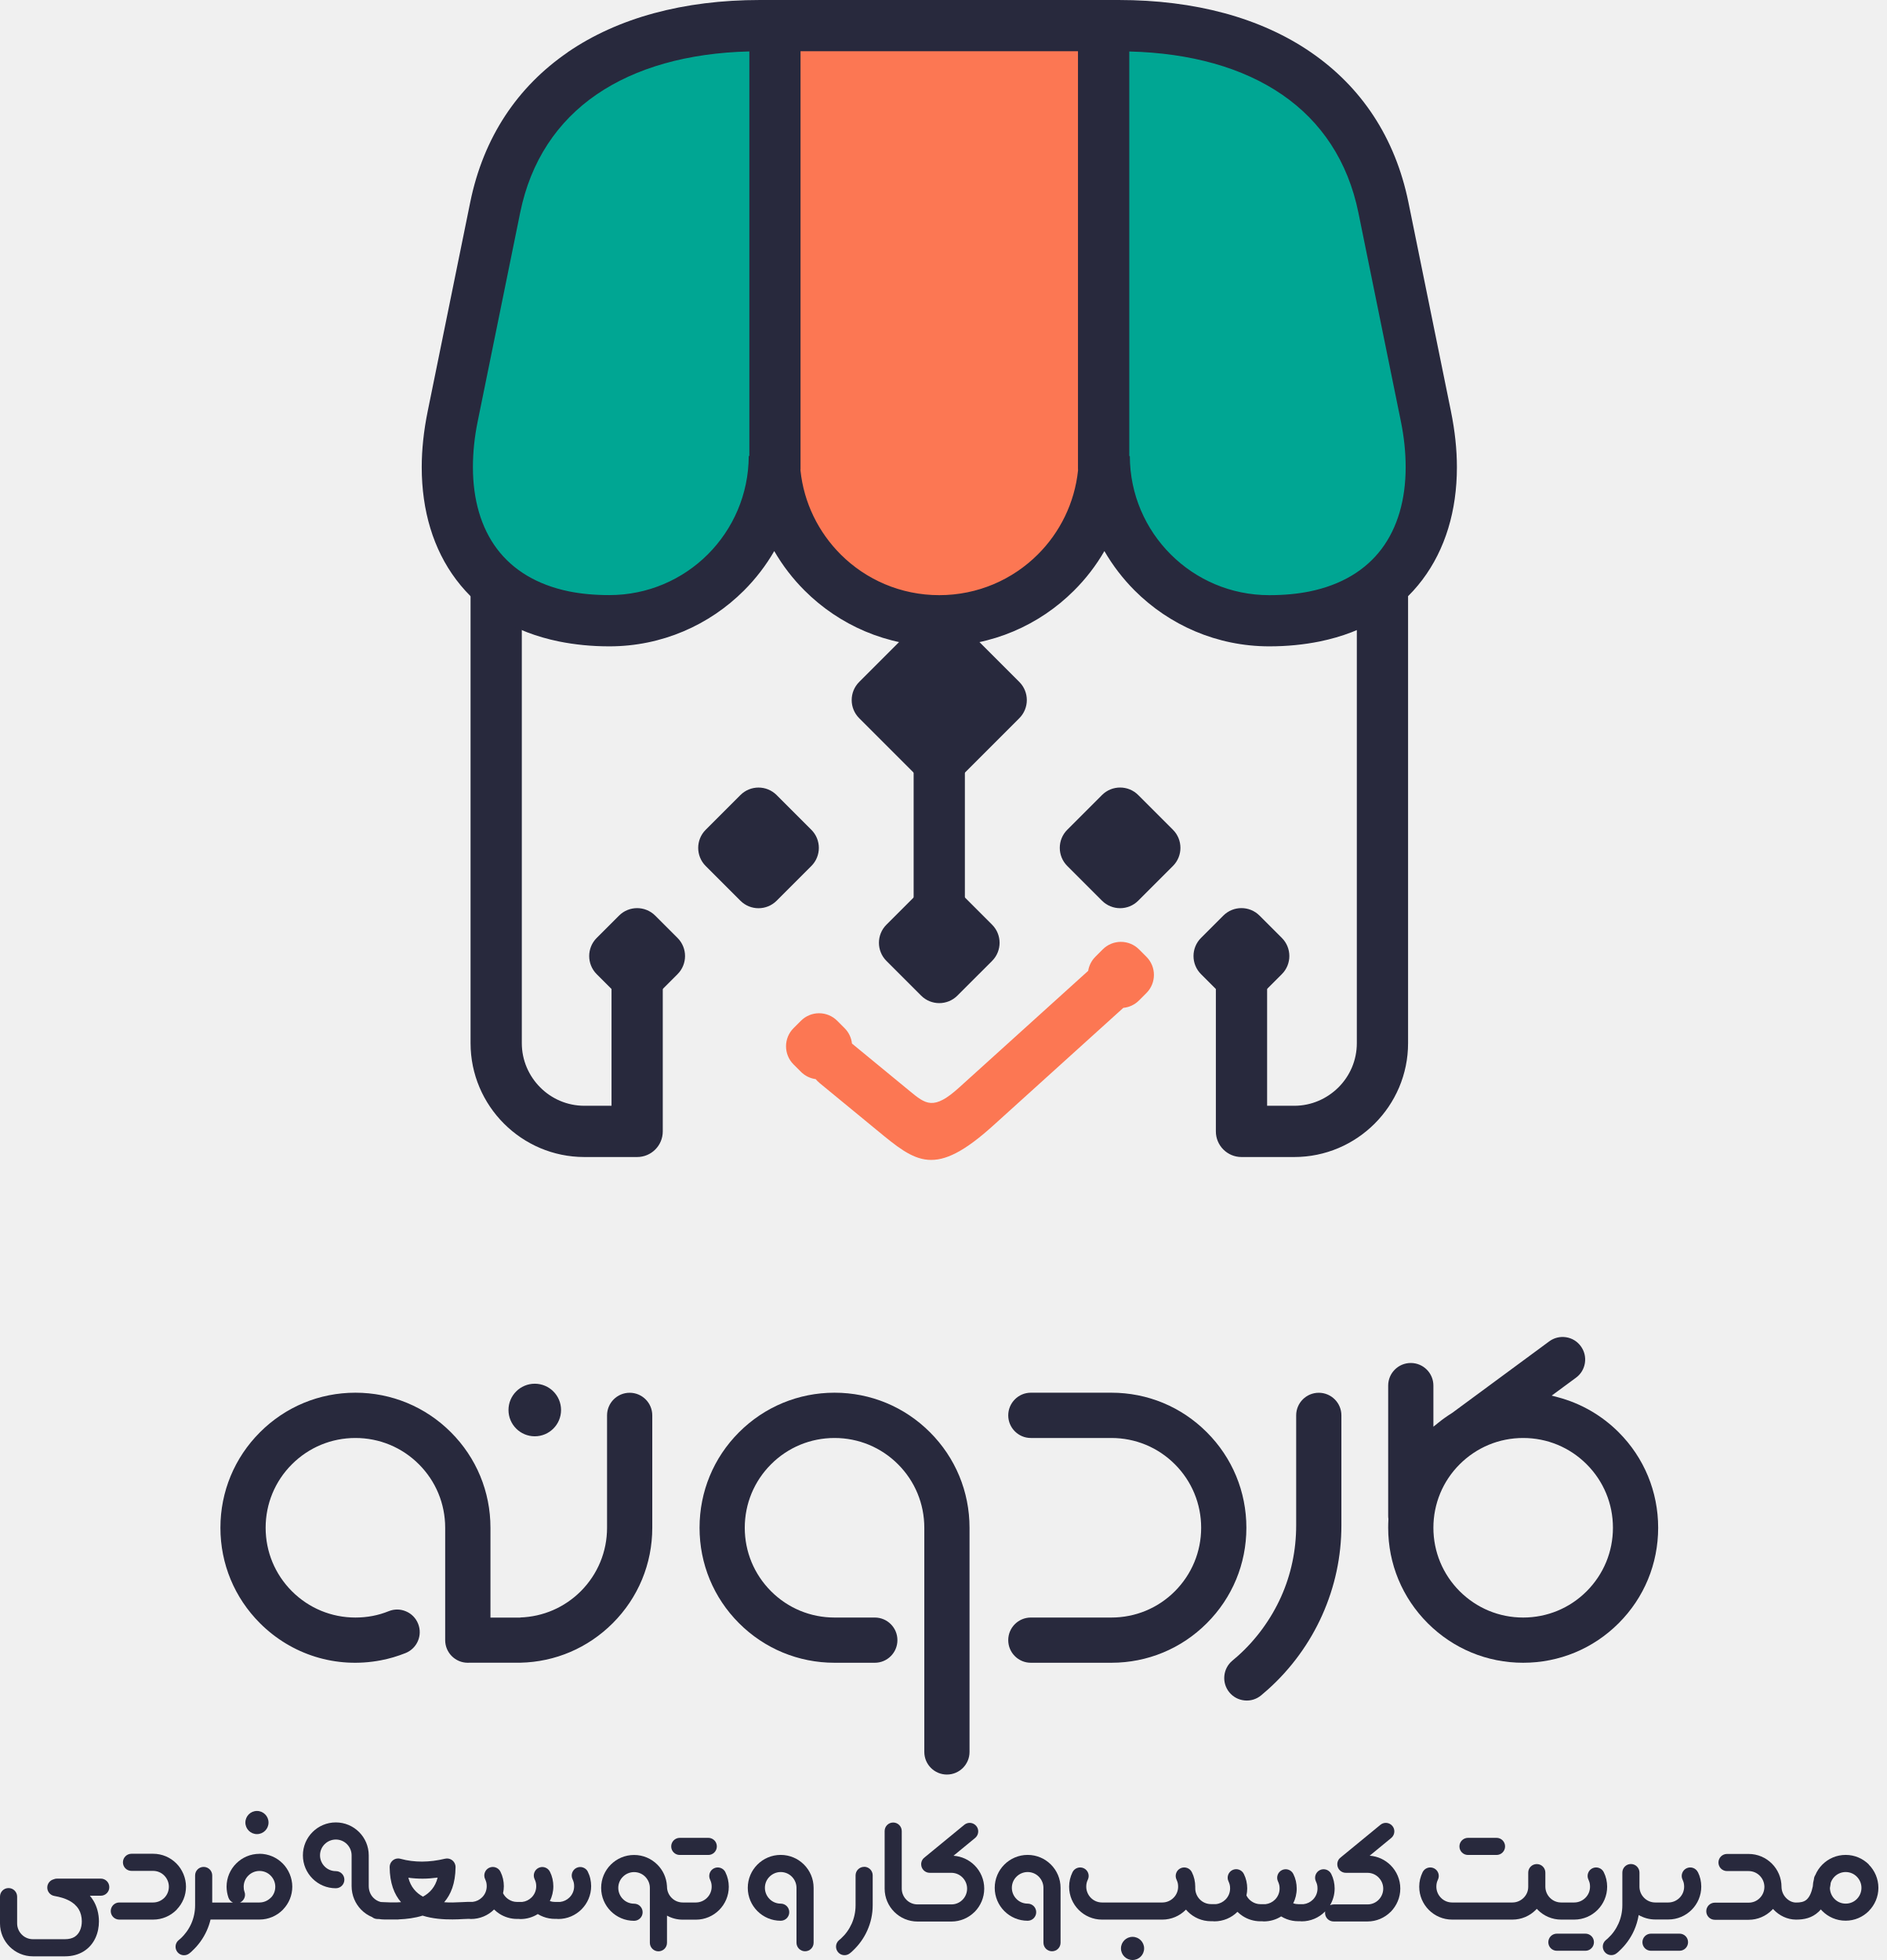
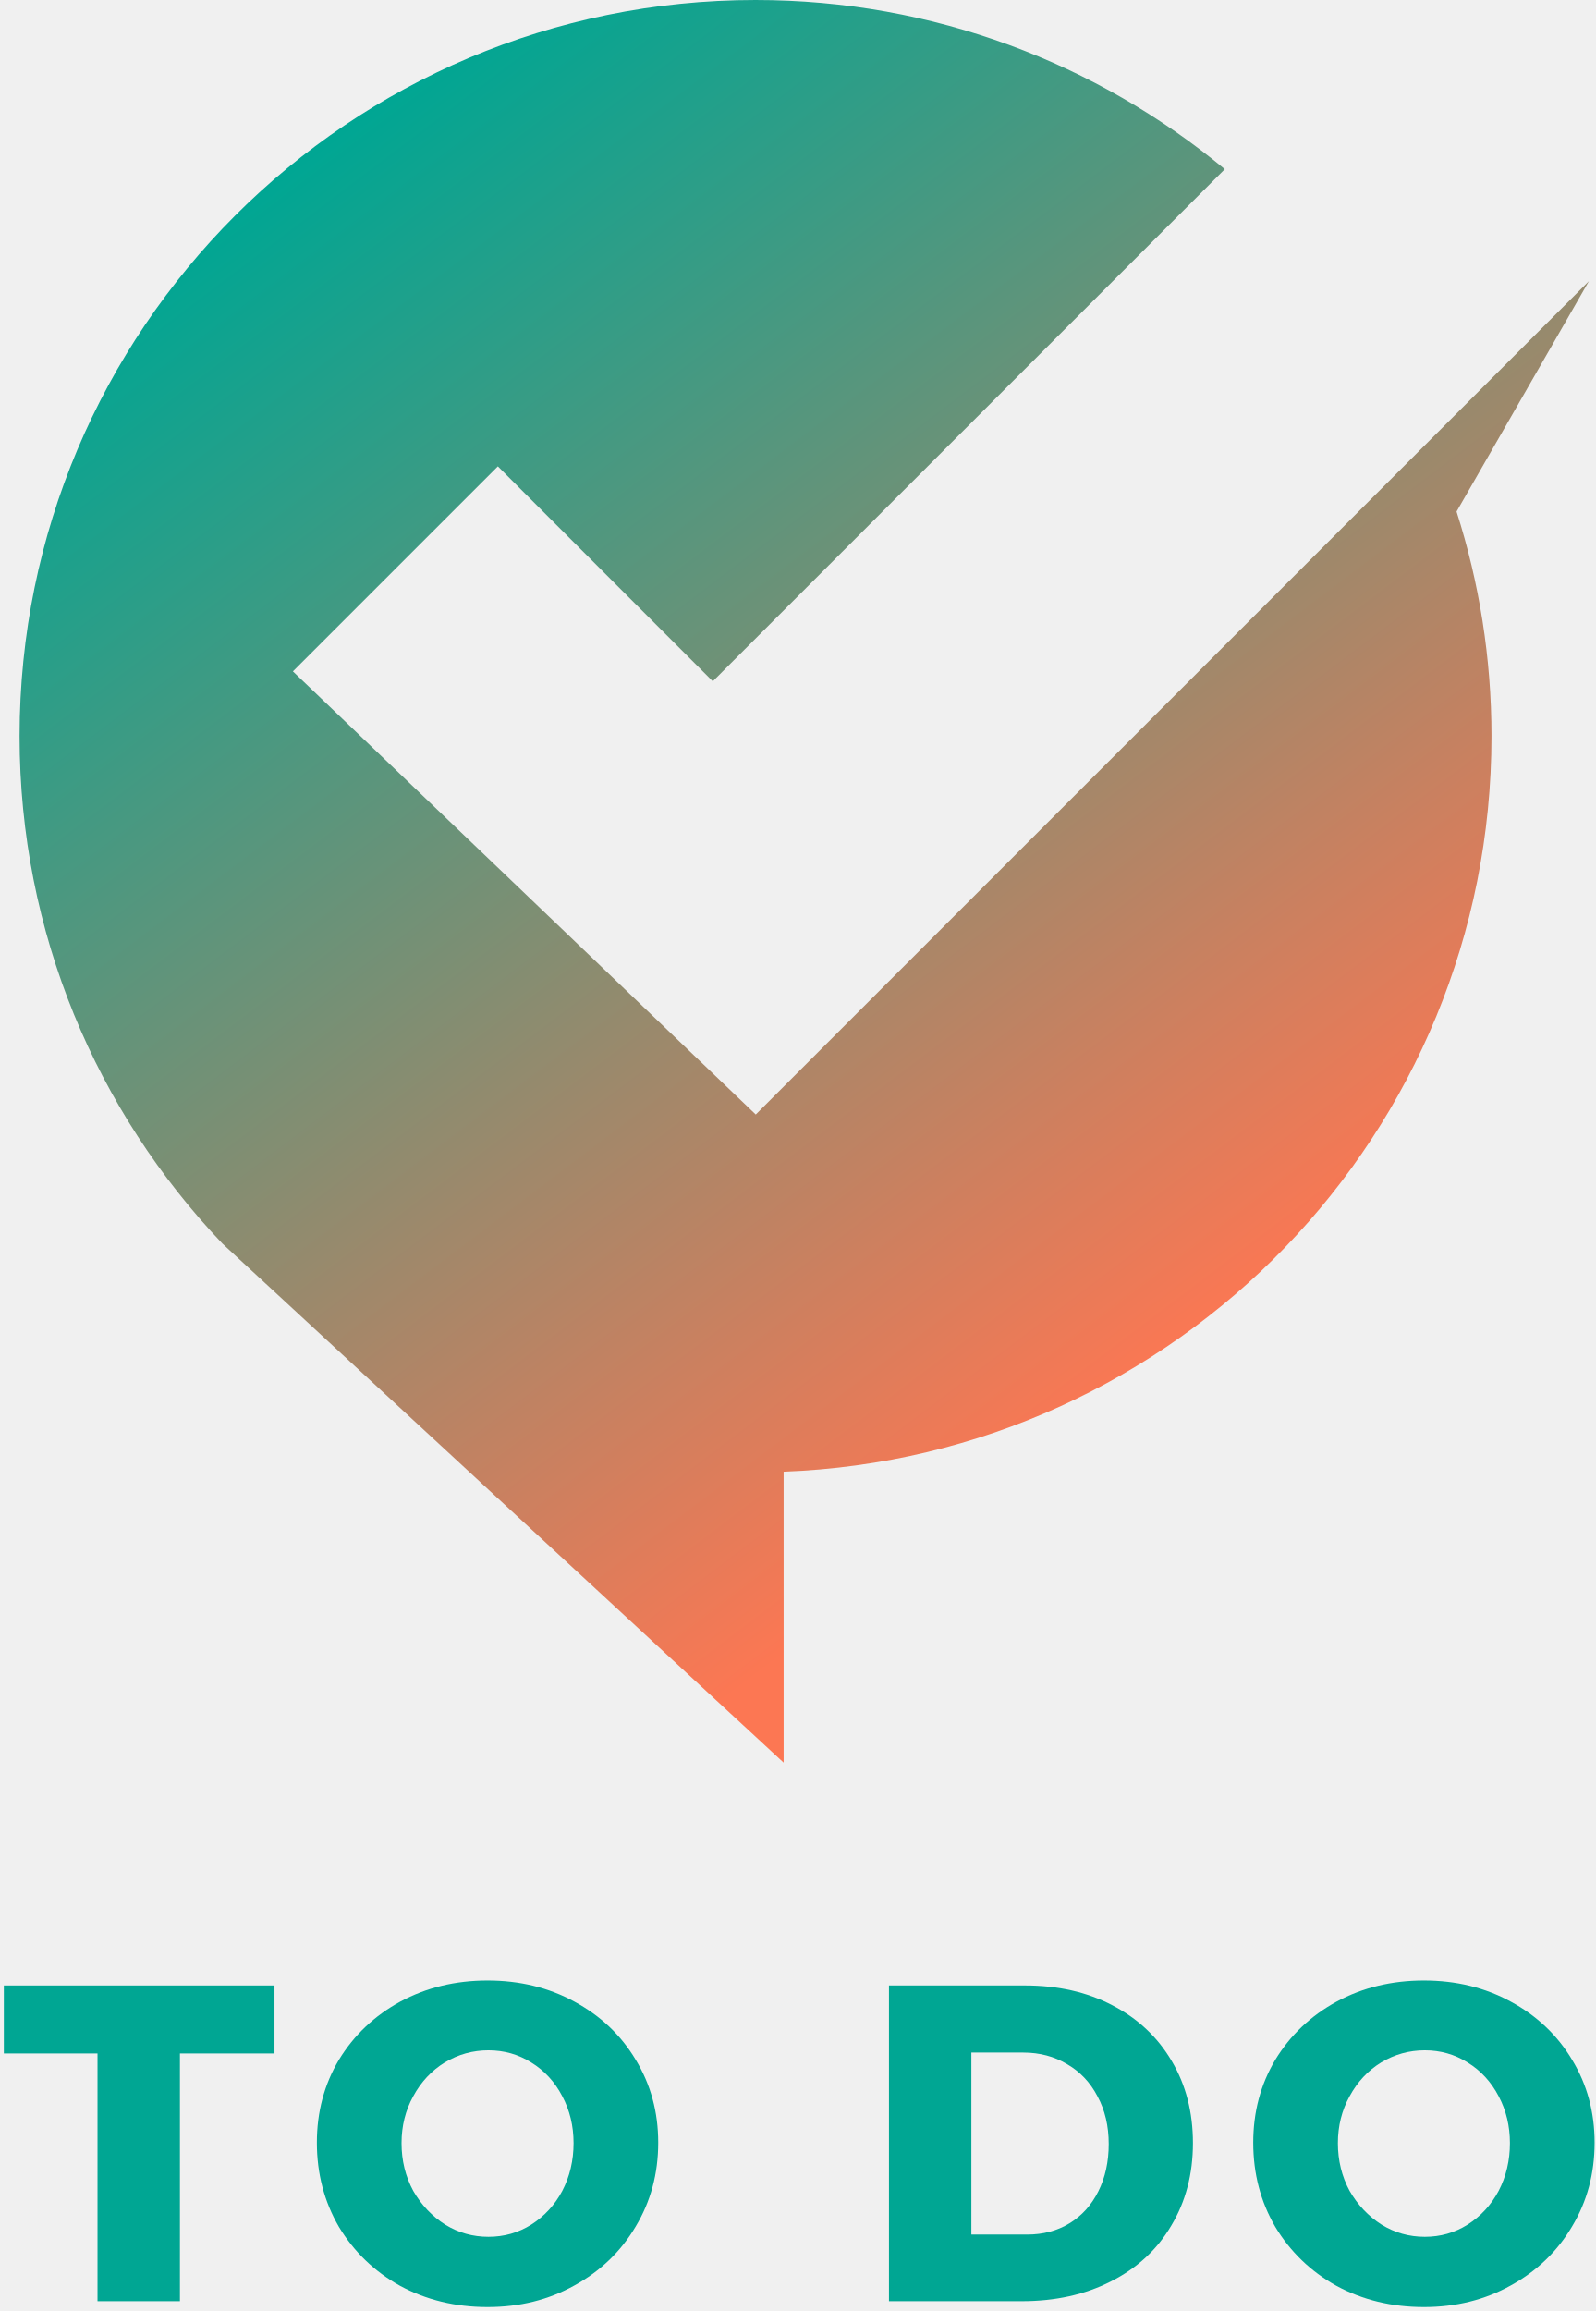
- <svg xmlns="http://www.w3.org/2000/svg" width="231" height="240" viewBox="0 0 231 240" fill="none">
-   <g clip-path="url(#clip0_502_336)">
-     <path d="M118.723 187.073V214.522C118.723 216.05 117.482 217.291 115.954 217.291C114.426 217.291 113.186 216.05 113.186 214.522V187.073C113.186 184.135 112.041 181.373 109.967 179.299C107.892 177.224 105.131 176.08 102.193 176.08C99.254 176.08 96.493 177.224 94.419 179.299C92.344 181.373 91.2 184.135 91.2 187.073C91.2 190.011 92.344 192.765 94.419 194.847C96.493 196.922 99.254 198.066 102.193 198.066H107.124C108.653 198.066 109.893 199.306 109.893 200.834C109.893 202.363 108.653 203.603 107.124 203.603H102.193C97.778 203.603 93.621 201.883 90.498 198.76C87.375 195.637 85.663 191.488 85.663 187.073C85.663 182.658 87.375 178.501 90.498 175.379C93.621 172.256 97.778 170.535 102.193 170.535C106.608 170.535 110.757 172.256 113.88 175.379C117.003 178.501 118.723 182.658 118.723 187.073Z" fill="#28293D" />
-     <path d="M79.874 173.311V187.073C79.874 191.488 78.154 195.637 75.031 198.76C71.997 201.794 67.988 203.507 63.714 203.596H57.534C57.453 203.596 57.372 203.603 57.283 203.603C55.755 203.603 54.514 202.363 54.514 200.834V187.073C54.514 184.135 53.37 181.373 51.296 179.299C49.221 177.224 46.46 176.08 43.522 176.08C40.583 176.08 37.829 177.224 35.748 179.299C33.673 181.373 32.529 184.135 32.529 187.073C32.529 190.011 33.673 192.765 35.748 194.847C37.829 196.922 40.583 198.066 43.522 198.066C44.245 198.066 44.946 197.999 45.611 197.874C46.305 197.741 46.977 197.542 47.612 197.283C48.298 197.01 49.044 197.018 49.723 197.313C50.402 197.601 50.926 198.14 51.2 198.826C51.768 200.236 51.081 201.846 49.664 202.414C48.682 202.806 47.671 203.108 46.652 203.3C41.152 204.356 35.688 202.614 31.835 198.76C28.712 195.637 26.991 191.488 26.991 187.073C26.991 182.658 28.712 178.501 31.835 175.379C34.958 172.256 39.107 170.535 43.522 170.535C47.937 170.535 52.093 172.256 55.216 175.379C58.339 178.501 60.059 182.658 60.059 187.073V198.073H63.714V198.058C66.512 197.962 69.125 196.833 71.118 194.847C73.193 192.765 74.337 190.004 74.337 187.073V173.311C74.337 171.783 75.578 170.543 77.106 170.543C78.634 170.543 79.874 171.783 79.874 173.311Z" fill="#28293D" />
-     <path d="M152.625 187.073C152.625 191.488 150.904 195.637 147.781 198.76C144.659 201.883 140.509 203.603 136.094 203.603H126.231C124.703 203.603 123.463 202.363 123.463 200.834C123.463 199.306 124.703 198.066 126.231 198.066H136.094C139.033 198.066 141.794 196.922 143.869 194.847C145.943 192.765 147.087 190.004 147.087 187.073C147.087 184.142 145.943 181.373 143.869 179.299C141.794 177.224 139.033 176.08 136.094 176.08H126.231C124.703 176.08 123.463 174.832 123.463 173.311C123.463 171.79 124.703 170.535 126.231 170.535H136.094C138.302 170.535 140.443 170.964 142.422 171.783C144.4 172.603 146.216 173.813 147.781 175.379C150.904 178.501 152.625 182.658 152.625 187.073Z" fill="#28293D" />
-     <path d="M198.213 175.378C196.146 173.311 193.57 171.827 190.757 171.089L190.011 170.89L192.979 168.704C193.577 168.269 193.968 167.626 194.079 166.896C194.19 166.165 194.013 165.434 193.577 164.843C193.141 164.245 192.499 163.854 191.768 163.743C191.037 163.632 190.306 163.81 189.716 164.245L177.837 173.001C177.224 173.385 176.656 173.784 176.131 174.212L175.526 174.699V169.664C175.526 168.136 174.286 166.896 172.757 166.896C171.229 166.896 169.989 168.136 169.989 169.664V185.618C169.989 185.744 169.996 185.877 170.018 186.002C169.996 186.401 169.989 186.733 169.989 187.073C169.989 191.488 171.709 195.637 174.832 198.76C177.955 201.883 182.104 203.603 186.519 203.603C190.934 203.603 195.09 201.883 198.213 198.76C201.336 195.637 203.049 191.488 203.049 187.073C203.049 182.658 201.336 178.501 198.213 175.378ZM194.293 194.847C192.219 196.921 189.457 198.066 186.519 198.066C183.581 198.066 180.827 196.921 178.745 194.847C176.67 192.765 175.526 190.004 175.526 187.073C175.526 184.142 176.67 181.373 178.745 179.299C180.827 177.224 183.581 176.08 186.519 176.08C189.457 176.08 192.219 177.224 194.293 179.299C196.368 181.373 197.512 184.134 197.512 187.073C197.512 190.011 196.368 192.765 194.293 194.847Z" fill="#28293D" />
-     <path d="M164.26 173.311V186.778C164.26 190.587 163.47 194.286 161.912 197.77C160.384 201.196 158.088 204.349 155.268 206.873L154.419 207.604C153.85 208.069 153.134 208.291 152.403 208.217C151.665 208.143 151.008 207.796 150.535 207.22C149.575 206.047 149.745 204.304 150.919 203.337L151.591 202.761C153.828 200.761 155.651 198.25 156.877 195.519C158.103 192.78 158.723 189.834 158.723 186.778V173.311C158.723 171.783 159.963 170.543 161.491 170.543C163.019 170.543 164.26 171.783 164.26 173.311Z" fill="#28293D" />
-     <path d="M65.485 175.873C67.263 175.873 68.704 174.432 68.704 172.654C68.704 170.876 67.263 169.435 65.485 169.435C63.708 169.435 62.267 170.876 62.267 172.654C62.267 174.432 63.708 175.873 65.485 175.873Z" fill="#28293D" />
-     <path d="M138.686 240C139.469 240 140.103 239.365 140.103 238.583C140.103 237.8 139.469 237.165 138.686 237.165C137.903 237.165 137.268 237.8 137.268 238.583C137.268 239.365 137.903 240 138.686 240Z" fill="#28293D" />
-     <path d="M71.99 229.199C71.739 228.682 71.111 228.468 70.594 228.719C70.078 228.97 69.863 229.598 70.114 230.115C70.174 230.24 70.225 230.38 70.262 230.528C70.292 230.661 70.306 230.809 70.306 230.971C70.306 231.503 70.092 231.99 69.738 232.337C69.435 232.639 69.037 232.839 68.586 232.891H67.973C67.745 232.891 67.531 232.854 67.331 232.787C67.604 232.241 67.759 231.628 67.759 230.971C67.759 230.668 67.722 230.366 67.656 230.063C67.59 229.768 67.486 229.48 67.346 229.199C67.095 228.682 66.467 228.468 65.951 228.719C65.434 228.97 65.22 229.598 65.471 230.115C65.53 230.24 65.581 230.38 65.618 230.528C65.648 230.661 65.663 230.809 65.663 230.971C65.663 231.503 65.448 231.99 65.094 232.337C64.791 232.639 64.393 232.839 63.942 232.891H63.33C62.938 232.891 62.584 232.78 62.281 232.58C61.993 232.396 61.757 232.137 61.602 231.827C61.661 231.547 61.698 231.259 61.698 230.964C61.698 230.668 61.661 230.358 61.595 230.055C61.528 229.76 61.425 229.472 61.285 229.192C61.034 228.675 60.406 228.461 59.889 228.712C59.373 228.963 59.158 229.59 59.409 230.107C59.468 230.233 59.52 230.373 59.557 230.521C59.587 230.653 59.601 230.801 59.601 230.964C59.601 231.495 59.387 231.982 59.033 232.329C58.73 232.632 58.331 232.831 57.881 232.883H57.268C57.143 232.883 56.892 232.898 56.596 232.913C56.25 232.927 55.829 232.95 55.423 232.957C55.098 232.957 54.751 232.957 54.389 232.927C55.216 231.975 55.762 230.617 55.784 228.66V228.616C55.784 228.535 55.777 228.453 55.755 228.372C55.622 227.811 55.061 227.464 54.5 227.597C53.547 227.826 52.61 227.944 51.694 227.951C50.801 227.951 49.915 227.848 49.059 227.612C48.963 227.582 48.867 227.567 48.756 227.567C48.18 227.567 47.715 228.04 47.715 228.616C47.73 230.587 48.276 231.968 49.11 232.92C48.911 232.935 48.712 232.942 48.527 232.95H47.848C47.516 232.942 47.184 232.927 46.903 232.913L46.622 232.898C46.275 232.809 45.965 232.632 45.722 232.381C45.367 232.027 45.153 231.517 45.153 230.941V227.184C45.153 226.069 44.703 225.065 43.972 224.334C43.241 223.603 42.237 223.153 41.122 223.153C40.007 223.153 39.003 223.603 38.272 224.334C37.541 225.065 37.091 226.069 37.091 227.184C37.091 228.298 37.541 229.302 38.272 230.033C39.003 230.764 40.007 231.215 41.122 231.215C41.698 231.215 42.17 230.749 42.17 230.166C42.17 229.583 41.705 229.118 41.122 229.118C40.591 229.118 40.103 228.904 39.756 228.549C39.409 228.202 39.188 227.715 39.188 227.184C39.188 226.652 39.402 226.165 39.756 225.818C40.103 225.471 40.591 225.249 41.122 225.249C41.654 225.249 42.141 225.463 42.488 225.818C42.835 226.165 43.056 226.652 43.056 227.184V230.941C43.056 232.086 43.507 233.105 44.23 233.843C44.607 234.227 45.065 234.537 45.567 234.744C45.744 234.891 45.973 234.98 46.224 234.98H46.386C46.608 235.017 46.844 235.039 47.073 235.039H48.675C48.741 235.039 48.8 235.039 48.859 235.024C49.782 234.987 50.786 234.869 51.746 234.566C52.986 234.958 54.315 235.039 55.423 235.032C55.94 235.032 56.353 235.009 56.693 234.987C56.899 234.98 57.076 234.965 57.268 234.965H57.505C57.556 234.972 57.608 234.98 57.667 234.98C58.775 234.98 59.779 234.537 60.502 233.813C60.701 234.005 60.916 234.182 61.144 234.33C61.772 234.736 62.517 234.972 63.322 234.972H63.559C63.61 234.98 63.662 234.987 63.721 234.987C64.504 234.987 65.234 234.766 65.855 234.374C66.069 234.507 66.297 234.618 66.534 234.707C66.977 234.876 67.457 234.965 67.959 234.965H68.195C68.247 234.972 68.298 234.98 68.357 234.98C69.472 234.98 70.476 234.529 71.207 233.799C71.938 233.068 72.388 232.064 72.388 230.949C72.388 230.646 72.351 230.343 72.285 230.041C72.219 229.745 72.115 229.458 71.975 229.177L71.99 229.199ZM51.79 232.241C50.964 231.79 50.292 231.067 50.004 229.923C50.58 230.004 51.155 230.041 51.746 230.041C52.359 230.041 52.972 229.989 53.592 229.908C53.304 231.067 52.625 231.79 51.798 232.241H51.79Z" fill="#28293D" />
-     <path d="M88.83 229.251C88.579 228.734 87.951 228.52 87.434 228.771C86.918 229.022 86.704 229.649 86.955 230.166C87.014 230.292 87.065 230.432 87.102 230.58C87.132 230.712 87.147 230.86 87.147 231.023C87.147 231.554 86.933 232.041 86.578 232.388C86.231 232.735 85.744 232.957 85.212 232.957H83.61C83.079 232.957 82.591 232.743 82.244 232.388C81.897 232.041 81.676 231.554 81.676 231.023C81.676 230.978 81.676 230.934 81.668 230.897C81.602 229.893 81.166 228.985 80.495 228.32C79.764 227.59 78.76 227.139 77.645 227.139C76.53 227.139 75.526 227.59 74.795 228.32C74.064 229.051 73.614 230.055 73.614 231.17C73.614 232.285 74.064 233.289 74.795 234.02C75.526 234.751 76.53 235.201 77.645 235.201C78.221 235.201 78.693 234.736 78.693 234.153C78.693 233.57 78.228 233.104 77.645 233.104C77.113 233.104 76.626 232.89 76.279 232.536C75.932 232.189 75.711 231.702 75.711 231.17C75.711 230.639 75.925 230.151 76.279 229.804C76.626 229.457 77.113 229.236 77.645 229.236C78.177 229.236 78.664 229.45 79.011 229.804C79.358 230.159 79.579 230.639 79.579 231.17V237.889C79.579 238.464 80.044 238.937 80.628 238.937C81.211 238.937 81.676 238.472 81.676 237.889V234.566C82.252 234.884 82.909 235.061 83.61 235.061H85.212C86.327 235.061 87.331 234.611 88.062 233.88C88.793 233.149 89.243 232.145 89.243 231.03C89.243 230.727 89.206 230.425 89.14 230.122C89.073 229.827 88.97 229.539 88.83 229.258V229.251Z" fill="#28293D" />
-     <path d="M83.241 227.139H86.733C87.309 227.139 87.781 226.674 87.781 226.091C87.781 225.508 87.316 225.042 86.733 225.042H83.241C82.665 225.042 82.193 225.508 82.193 226.091C82.193 226.674 82.658 227.139 83.241 227.139Z" fill="#28293D" />
-     <path d="M31.776 226.999C30.661 226.999 29.657 227.449 28.926 228.18C28.195 228.911 27.745 229.915 27.745 231.03C27.745 231.251 27.767 231.473 27.804 231.702C27.84 231.923 27.9 232.145 27.973 232.359C28.069 232.639 28.276 232.846 28.52 232.964H25.988V229.649C25.988 229.073 25.522 228.601 24.939 228.601C24.356 228.601 23.891 229.066 23.891 229.649V233.304C23.891 234.108 23.721 234.876 23.418 235.556C23.108 236.249 22.665 236.862 22.111 237.372L21.956 237.505L21.868 237.578C21.425 237.948 21.373 238.605 21.742 239.048C22.111 239.491 22.769 239.542 23.212 239.173L23.337 239.07L23.44 238.981L23.514 238.907C24.275 238.206 24.895 237.357 25.323 236.397C25.515 235.969 25.67 235.519 25.781 235.046H31.768C32.883 235.046 33.887 234.596 34.618 233.865L34.677 233.798C35.371 233.075 35.792 232.093 35.792 231.022C35.792 229.952 35.342 228.904 34.611 228.173C33.88 227.442 32.876 226.991 31.761 226.991L31.776 226.999ZM33.186 232.344L33.141 232.388C32.794 232.735 32.307 232.957 31.776 232.957H29.398C29.878 232.735 30.129 232.174 29.945 231.665C29.908 231.569 29.886 231.465 29.863 231.355C29.849 231.259 29.841 231.148 29.841 231.03C29.841 230.498 30.055 230.011 30.41 229.664C30.757 229.317 31.244 229.096 31.776 229.096C32.307 229.096 32.794 229.31 33.141 229.664C33.488 230.011 33.71 230.498 33.71 231.03C33.71 231.561 33.511 232.012 33.193 232.351L33.186 232.344Z" fill="#28293D" />
-     <path d="M12.329 230.033H6.984C6.836 230.033 6.689 230.063 6.563 230.122C6.179 230.225 5.877 230.543 5.803 230.956C5.707 231.525 6.091 232.063 6.659 232.159C7.346 232.278 7.973 232.462 8.498 232.743C8.97 233.001 9.369 233.341 9.649 233.806C9.886 234.197 10.018 234.721 10.018 235.268C10.018 235.666 9.945 236.065 9.782 236.412C9.635 236.722 9.42 236.988 9.125 237.172C8.83 237.35 8.446 237.453 7.944 237.453H4.031C3.499 237.453 3.012 237.239 2.665 236.884C2.318 236.537 2.097 236.05 2.097 235.519V232.241C2.097 231.665 1.632 231.192 1.048 231.192C0.465 231.192 0 231.657 0 232.241V235.519C0 236.633 0.45 237.637 1.181 238.368C1.912 239.099 2.916 239.55 4.031 239.55H7.944C8.852 239.55 9.605 239.328 10.218 238.959C10.897 238.546 11.377 237.962 11.687 237.298C11.982 236.663 12.115 235.962 12.115 235.275C12.115 234.36 11.871 233.444 11.436 232.728C11.303 232.514 11.163 232.315 11.008 232.13H12.337C12.912 232.13 13.385 231.665 13.385 231.082C13.385 230.498 12.92 230.033 12.337 230.033H12.329Z" fill="#28293D" />
-     <path d="M179.764 227.139H183.256C183.832 227.139 184.304 226.674 184.304 226.091C184.304 225.508 183.839 225.042 183.256 225.042H179.764C179.188 225.042 178.715 225.508 178.715 226.091C178.715 226.674 179.181 227.139 179.764 227.139Z" fill="#28293D" />
-     <path d="M21.661 233.798C22.355 233.075 22.776 232.093 22.776 231.022C22.776 229.952 22.326 228.904 21.595 228.173C20.864 227.442 19.86 226.991 18.745 226.991H16.102C15.526 226.991 15.054 227.457 15.054 228.04C15.054 228.623 15.519 229.088 16.102 229.088H18.745C19.276 229.088 19.764 229.302 20.111 229.657C20.458 230.004 20.679 230.491 20.679 231.022C20.679 231.554 20.48 232.004 20.163 232.344L20.118 232.388C19.771 232.735 19.284 232.957 18.752 232.957H14.611C14.035 232.957 13.562 233.422 13.562 234.005C13.562 234.588 14.027 235.053 14.611 235.053H18.752C19.867 235.053 20.871 234.603 21.602 233.872L21.661 233.806V233.798Z" fill="#28293D" />
-     <path d="M95.6 227.132C94.485 227.132 93.481 227.582 92.75 228.313C92.019 229.044 91.569 230.048 91.569 231.163C91.569 232.278 92.019 233.282 92.75 234.013C93.481 234.744 94.485 235.194 95.6 235.194C96.176 235.194 96.648 234.729 96.648 234.145C96.648 233.562 96.183 233.097 95.6 233.097C95.068 233.097 94.581 232.883 94.234 232.529C93.887 232.182 93.666 231.694 93.666 231.163C93.666 230.631 93.88 230.144 94.234 229.797C94.588 229.45 95.068 229.229 95.6 229.229C96.131 229.229 96.619 229.443 96.966 229.797C97.313 230.144 97.534 230.631 97.534 231.163V237.881C97.534 238.457 97.999 238.93 98.582 238.93C99.166 238.93 99.631 238.464 99.631 237.881V231.163C99.631 230.048 99.18 229.044 98.45 228.313C97.719 227.582 96.715 227.132 95.6 227.132Z" fill="#28293D" />
-     <path d="M205.663 236.774H202.171C201.595 236.774 201.122 237.239 201.122 237.822C201.122 238.405 201.587 238.87 202.171 238.87H205.663C206.238 238.87 206.711 238.405 206.711 237.822C206.711 237.239 206.246 236.774 205.663 236.774Z" fill="#28293D" />
-     <path d="M105.818 228.594C105.242 228.594 104.769 229.059 104.769 229.642V233.296C104.769 234.101 104.599 234.869 104.297 235.548C103.987 236.242 103.544 236.855 102.99 237.364L102.835 237.497L102.746 237.571C102.303 237.94 102.252 238.597 102.621 239.04C102.99 239.483 103.647 239.535 104.09 239.166L104.216 239.062L104.319 238.974L104.393 238.9C105.153 238.199 105.773 237.35 106.202 236.39C106.63 235.437 106.866 234.389 106.866 233.289V229.635C106.866 229.059 106.401 228.586 105.818 228.586V228.594Z" fill="#28293D" />
-     <path d="M196.7 230.114C196.633 229.819 196.53 229.531 196.39 229.251C196.139 228.734 195.511 228.52 194.994 228.771C194.478 229.022 194.264 229.649 194.515 230.166C194.574 230.292 194.625 230.432 194.662 230.579C194.692 230.712 194.706 230.86 194.706 231.022C194.706 231.554 194.492 232.041 194.138 232.388C193.791 232.735 193.304 232.957 192.772 232.957H191.17C190.639 232.957 190.151 232.743 189.804 232.388C189.465 232.049 189.251 231.584 189.236 231.067C189.236 230.476 189.236 229.885 189.236 229.302C189.236 228.719 188.771 228.254 188.187 228.254C187.604 228.254 187.139 228.719 187.139 229.302V231.067C187.132 231.584 186.918 232.049 186.571 232.388C186.224 232.735 185.736 232.957 185.205 232.957H177.822C177.29 232.957 176.803 232.743 176.456 232.388C176.109 232.041 175.888 231.554 175.888 231.022C175.888 230.867 175.903 230.72 175.932 230.579C175.969 230.432 176.013 230.292 176.08 230.166C176.331 229.649 176.117 229.022 175.6 228.771C175.083 228.52 174.455 228.734 174.204 229.251C174.072 229.524 173.968 229.819 173.894 230.114C173.828 230.41 173.791 230.712 173.791 231.022C173.791 232.137 174.241 233.141 174.972 233.872C175.703 234.603 176.707 235.053 177.822 235.053H185.205C186.32 235.053 187.324 234.603 188.055 233.872L188.187 233.732L188.32 233.872C189.051 234.603 190.055 235.053 191.17 235.053H192.772C193.887 235.053 194.891 234.603 195.622 233.872C196.353 233.141 196.803 232.137 196.803 231.022C196.803 230.72 196.766 230.417 196.7 230.114Z" fill="#28293D" />
-     <path d="M228.859 228.313C228.128 227.582 227.124 227.132 226.01 227.132C224.895 227.132 223.891 227.582 223.16 228.313C222.791 228.682 222.495 229.118 222.289 229.612C222.2 229.745 222.141 229.9 222.126 230.07V230.092C222.045 230.38 222.001 230.676 221.986 230.986C221.824 231.768 221.58 232.263 221.277 232.558L221.24 232.595C220.915 232.89 220.45 232.972 219.926 232.964C219.476 232.964 219.033 232.743 218.701 232.388C218.376 232.049 218.169 231.584 218.154 231.067V231.045C218.154 229.93 217.704 228.926 216.973 228.195C216.242 227.464 215.238 227.014 214.123 227.014H211.48C210.904 227.014 210.432 227.479 210.432 228.062C210.432 228.645 210.897 229.11 211.48 229.11H214.123C214.655 229.11 215.142 229.324 215.489 229.679C215.829 230.018 216.043 230.484 216.058 231V231.074C216.05 231.598 215.836 232.071 215.496 232.41C215.149 232.765 214.67 232.979 214.131 232.979H209.989C209.413 232.979 208.941 233.444 208.941 234.027C208.941 234.611 209.406 235.076 209.989 235.076H214.131C215.238 235.076 216.242 234.625 216.973 233.894L217.113 233.747L217.18 233.821C217.889 234.574 218.87 235.046 219.911 235.054C220.945 235.061 221.89 234.847 222.68 234.109L222.746 234.049C222.82 233.976 222.894 233.894 222.968 233.806C223.027 233.872 223.093 233.939 223.152 234.005C223.883 234.736 224.887 235.186 226.002 235.186C227.117 235.186 228.114 234.736 228.845 234.005V233.998C229.568 233.267 230.018 232.263 230.018 231.163C230.018 230.063 229.568 229.044 228.837 228.313H228.859ZM227.383 232.529C227.036 232.883 226.556 233.097 226.017 233.097C225.478 233.097 224.998 232.883 224.651 232.529C224.304 232.182 224.09 231.702 224.083 231.178C224.12 230.978 224.156 230.772 224.179 230.55C224.275 230.262 224.437 230.004 224.644 229.797C224.991 229.45 225.478 229.229 226.01 229.229C226.541 229.229 227.028 229.443 227.375 229.797C227.722 230.144 227.944 230.631 227.944 231.163C227.944 231.694 227.73 232.182 227.383 232.529Z" fill="#28293D" />
-     <path d="M207.914 229.251C207.663 228.734 207.036 228.52 206.519 228.771C206.002 229.022 205.788 229.649 206.039 230.166C206.098 230.292 206.15 230.432 206.187 230.58C206.216 230.712 206.231 230.86 206.231 231.023C206.231 231.554 206.017 232.041 205.663 232.388C205.316 232.735 204.828 232.957 204.297 232.957H202.695C202.163 232.957 201.676 232.743 201.329 232.388C200.989 232.049 200.775 231.591 200.76 231.074V229.295C200.76 228.719 200.288 228.247 199.712 228.247C199.136 228.247 198.664 228.712 198.664 229.295V233.289C198.664 234.094 198.494 234.862 198.191 235.541C197.881 236.235 197.438 236.848 196.884 237.357L196.729 237.49L196.641 237.564C196.198 237.933 196.146 238.59 196.515 239.033C196.884 239.476 197.542 239.527 197.984 239.158L198.11 239.055L198.213 238.966L198.287 238.893C199.048 238.191 199.668 237.342 200.096 236.39C200.362 235.792 200.554 235.157 200.664 234.492C201.262 234.839 201.956 235.039 202.695 235.039H204.297C205.412 235.039 206.416 234.588 207.147 233.858C207.877 233.127 208.328 232.123 208.328 231.008C208.328 230.705 208.291 230.402 208.224 230.1C208.158 229.804 208.055 229.516 207.914 229.236V229.251Z" fill="#28293D" />
-     <path d="M116.759 227.235L119.409 225.057C119.852 224.688 119.919 224.031 119.55 223.588C119.18 223.145 118.523 223.079 118.08 223.448L113.252 227.412C112.979 227.604 112.802 227.914 112.802 228.276C112.802 228.852 113.267 229.324 113.85 229.324H116.493C117.025 229.324 117.512 229.539 117.859 229.893C118.206 230.24 118.427 230.727 118.427 231.259C118.427 231.79 118.213 232.278 117.866 232.625C117.519 232.979 117.039 233.193 116.501 233.193H112.359C111.827 233.193 111.34 232.979 110.993 232.625C110.646 232.278 110.424 231.79 110.424 231.259V224.216C110.424 223.64 109.959 223.167 109.376 223.167C108.793 223.167 108.328 223.632 108.328 224.216V231.259C108.328 232.374 108.778 233.378 109.509 234.109C110.24 234.839 111.244 235.29 112.359 235.29H116.501C117.608 235.29 118.612 234.839 119.343 234.109H119.35C120.074 233.37 120.524 232.366 120.524 231.259C120.524 230.151 120.074 229.14 119.343 228.409C118.671 227.737 117.763 227.302 116.759 227.235Z" fill="#28293D" />
-     <path d="M125.84 227.132C124.732 227.132 123.721 227.582 122.99 228.313C122.259 229.044 121.809 230.048 121.809 231.163C121.809 232.278 122.259 233.282 122.99 234.013C123.721 234.744 124.725 235.194 125.84 235.194C126.416 235.194 126.888 234.729 126.888 234.145C126.888 233.562 126.423 233.097 125.84 233.097C125.308 233.097 124.821 232.883 124.474 232.529C124.127 232.182 123.906 231.694 123.906 231.163C123.906 230.631 124.12 230.144 124.474 229.797C124.821 229.45 125.308 229.229 125.84 229.229C126.371 229.229 126.859 229.443 127.206 229.797C127.553 230.151 127.774 230.631 127.774 231.163V237.881C127.774 238.457 128.239 238.93 128.822 238.93C129.406 238.93 129.871 238.464 129.871 237.881V231.163C129.871 230.048 129.42 229.044 128.69 228.313C127.959 227.582 126.955 227.132 125.84 227.132Z" fill="#28293D" />
-     <path d="M167.715 227.235L170.365 225.057C170.808 224.688 170.875 224.031 170.506 223.588C170.137 223.145 169.48 223.079 169.037 223.448L164.208 227.412C163.935 227.604 163.758 227.914 163.758 228.276C163.758 228.852 164.223 229.325 164.806 229.325H167.449C167.981 229.325 168.468 229.539 168.815 229.893C169.162 230.247 169.384 230.727 169.384 231.259C169.384 231.79 169.169 232.278 168.822 232.625C168.475 232.979 167.996 233.193 167.457 233.193H163.315C163.152 233.193 163.005 233.23 162.872 233.289C163.226 232.691 163.433 231.99 163.433 231.244C163.433 230.941 163.396 230.639 163.33 230.336C163.263 230.041 163.16 229.753 163.02 229.472C162.769 228.955 162.141 228.741 161.624 228.992C161.107 229.243 160.893 229.871 161.144 230.388C161.203 230.513 161.255 230.653 161.292 230.801C161.322 230.934 161.336 231.082 161.336 231.244C161.336 231.776 161.122 232.263 160.768 232.61C160.465 232.913 160.066 233.112 159.616 233.164H159.003C158.774 233.164 158.56 233.127 158.361 233.06C158.634 232.514 158.789 231.901 158.789 231.244C158.789 230.941 158.752 230.639 158.686 230.336C158.619 230.041 158.516 229.753 158.376 229.472C158.125 228.955 157.497 228.741 156.98 228.992C156.464 229.243 156.25 229.871 156.501 230.388C156.56 230.513 156.611 230.653 156.648 230.801C156.678 230.934 156.693 231.082 156.693 231.244C156.693 231.776 156.478 232.263 156.124 232.61C155.821 232.913 155.423 233.112 154.972 233.164H154.36C153.968 233.164 153.614 233.053 153.311 232.853C153.023 232.669 152.787 232.411 152.632 232.1C152.691 231.82 152.728 231.532 152.728 231.237C152.728 230.941 152.691 230.631 152.625 230.329C152.558 230.033 152.455 229.745 152.315 229.465C152.064 228.948 151.436 228.734 150.919 228.985C150.402 229.236 150.188 229.863 150.439 230.38C150.498 230.506 150.55 230.646 150.587 230.794C150.616 230.927 150.631 231.074 150.631 231.237C150.631 231.768 150.417 232.255 150.063 232.602C149.76 232.905 149.361 233.105 148.911 233.156H148.298C147.767 233.156 147.279 232.942 146.932 232.588C146.585 232.241 146.364 231.753 146.364 231.222V231.023C146.364 230.72 146.327 230.417 146.261 230.114C146.194 229.819 146.091 229.531 145.951 229.251C145.7 228.734 145.072 228.52 144.555 228.771C144.038 229.022 143.824 229.649 144.075 230.166C144.134 230.292 144.186 230.432 144.223 230.58C144.253 230.712 144.267 230.86 144.267 231.023C144.267 231.554 144.053 232.041 143.699 232.388C143.352 232.735 142.865 232.957 142.333 232.957H134.95C134.419 232.957 133.931 232.743 133.584 232.388C133.237 232.041 133.016 231.554 133.016 231.023C133.016 230.868 133.031 230.72 133.06 230.58C133.097 230.432 133.141 230.292 133.208 230.166C133.459 229.649 133.245 229.022 132.728 228.771C132.211 228.52 131.584 228.734 131.333 229.251C131.2 229.524 131.096 229.819 131.023 230.114C130.956 230.41 130.919 230.712 130.919 231.023C130.919 232.137 131.37 233.141 132.1 233.872C132.831 234.603 133.835 235.054 134.95 235.054H142.333C143.448 235.054 144.452 234.603 145.183 233.872L145.227 233.828C145.301 233.909 145.375 233.99 145.449 234.072C146.179 234.803 147.183 235.253 148.298 235.253H148.535C148.586 235.26 148.638 235.268 148.697 235.268C149.804 235.268 150.808 234.825 151.532 234.101C151.731 234.293 151.945 234.47 152.174 234.618C152.802 235.024 153.547 235.26 154.352 235.26H154.588C154.64 235.268 154.692 235.275 154.751 235.275C155.533 235.275 156.264 235.054 156.884 234.662C157.099 234.795 157.327 234.906 157.564 234.995C158.007 235.164 158.487 235.253 158.989 235.253H159.225C159.277 235.26 159.328 235.268 159.387 235.268C160.502 235.268 161.506 234.817 162.237 234.086L162.274 234.05C162.267 234.109 162.259 234.168 162.259 234.234C162.259 234.81 162.724 235.282 163.308 235.282H167.449C168.557 235.282 169.561 234.832 170.292 234.101H170.299C171.023 233.363 171.473 232.359 171.473 231.251C171.473 230.144 171.023 229.133 170.292 228.402C169.62 227.73 168.712 227.294 167.708 227.228L167.715 227.235Z" fill="#28293D" />
-     <path d="M194.138 236.774H190.646C190.07 236.774 189.598 237.239 189.598 237.822C189.598 238.405 190.063 238.87 190.646 238.87H194.138C194.714 238.87 195.186 238.405 195.186 237.822C195.186 237.239 194.721 236.774 194.138 236.774Z" fill="#28293D" />
-     <path d="M31.465 224.585C32.248 224.585 32.883 223.95 32.883 223.167C32.883 222.385 32.248 221.75 31.465 221.75C30.683 221.75 30.048 222.385 30.048 223.167C30.048 223.95 30.683 224.585 31.465 224.585Z" fill="#28293D" />
-     <path fill-rule="evenodd" clip-rule="evenodd" d="M74.884 116.117C74.884 114.382 76.287 112.979 78.022 112.979C79.756 112.979 81.159 114.382 81.159 116.117V138.538C81.159 140.273 79.756 141.676 78.022 141.676H77.977H71.561C67.722 141.676 64.238 140.111 61.713 137.586C59.188 135.061 57.623 131.576 57.623 127.737V73.156C57.623 69.317 59.188 65.832 61.713 63.308C64.238 60.783 67.722 59.218 71.561 59.218H158.487C162.326 59.218 165.81 60.783 168.335 63.308C170.86 65.832 172.425 69.317 172.425 73.156V127.737C172.425 131.576 170.86 135.061 168.335 137.586C165.81 140.111 162.326 141.676 158.487 141.676H152.108H152.027C150.292 141.676 148.889 140.273 148.889 138.538V116.117C148.889 114.382 150.292 112.979 152.027 112.979C153.762 112.979 155.164 114.382 155.164 116.117V135.401H158.487C160.591 135.401 162.503 134.537 163.898 133.149C165.294 131.761 166.15 129.841 166.15 127.737V73.156C166.15 71.052 165.286 69.14 163.898 67.745C162.51 66.349 160.591 65.493 158.487 65.493H71.561C69.457 65.493 67.545 66.357 66.15 67.745C64.755 69.133 63.898 71.052 63.898 73.156V127.737C63.898 129.841 64.762 131.754 66.15 133.149C67.538 134.544 69.457 135.401 71.561 135.401H74.884V116.117Z" fill="#28293D" />
-     <path fill-rule="evenodd" clip-rule="evenodd" d="M93.075 3.138C75.814 3.138 63.573 10.941 60.635 25.404L55.43 50.978C52.566 65.043 59.062 76.006 74.611 76.006C85.751 76.006 94.78 66.977 94.803 55.836C94.825 66.977 103.854 76.006 115.017 76.006C126.179 76.006 135.209 66.977 135.231 55.836C135.253 66.977 144.282 76.006 155.423 76.006C170.971 76.006 177.468 65.043 174.603 50.978L169.398 25.404C166.453 10.941 154.219 3.138 136.958 3.138H93.068H93.075Z" fill="#FC7753" />
-     <path fill-rule="evenodd" clip-rule="evenodd" d="M135.386 58.287C136.611 68.269 145.116 76.006 155.423 76.006C170.971 76.006 177.468 65.043 174.603 50.978L169.398 25.404C166.453 10.941 154.219 3.138 136.958 3.138H135.142L135.378 58.287H135.386Z" fill="#00A693" />
-     <path fill-rule="evenodd" clip-rule="evenodd" d="M94.647 58.287C93.422 68.269 84.917 76.006 74.611 76.006C59.062 76.006 52.566 65.043 55.43 50.978L60.635 25.404C63.581 10.941 75.814 3.138 93.075 3.138H94.891L94.655 58.287H94.647Z" fill="#00A693" />
-     <path fill-rule="evenodd" clip-rule="evenodd" d="M91.753 6.298C84.223 6.482 77.844 8.284 73.045 11.576C68.247 14.869 64.983 19.727 63.699 26.032L58.494 51.606C58.103 53.518 57.911 55.393 57.911 57.202C57.911 61.166 58.9 64.607 60.864 67.213C62.798 69.782 65.744 71.613 69.694 72.418C71.155 72.713 72.794 72.868 74.618 72.868C79.328 72.868 83.588 70.963 86.674 67.885C89.76 64.799 91.672 60.539 91.687 55.836H91.761V6.298H91.753ZM98.021 57.593C98.435 61.595 100.244 65.19 102.946 67.892C106.032 70.971 110.299 72.876 115.017 72.876C119.734 72.876 124.002 70.971 127.088 67.892C129.79 65.198 131.591 61.602 132.012 57.593C132.012 57.519 132.004 57.446 132.004 57.364V6.275H98.029V57.357C98.029 57.431 98.029 57.512 98.021 57.586V57.593ZM138.28 55.843H138.354C138.361 60.546 140.273 64.806 143.367 67.892C146.453 70.971 150.712 72.876 155.423 72.876C157.246 72.876 158.885 72.721 160.347 72.425C164.297 71.621 167.243 69.79 169.177 67.22C171.141 64.614 172.13 61.174 172.13 57.209C172.13 55.401 171.938 53.525 171.547 51.613L166.342 26.039C165.057 19.734 161.794 14.876 156.995 11.584C152.196 8.291 145.818 6.489 138.287 6.305V55.851L138.28 55.843ZM69.509 6.401C75.652 2.185 83.699 0 93.075 0H136.966C146.334 0 154.389 2.185 160.524 6.401C166.674 10.624 170.845 16.803 172.47 24.784L177.674 50.358C178.162 52.758 178.405 55.046 178.405 57.202C178.405 62.525 176.988 67.257 174.182 70.986C171.347 74.751 167.139 77.416 161.602 78.546C159.668 78.937 157.608 79.144 155.43 79.144C149.007 79.144 143.182 76.537 138.959 72.322C137.519 70.882 136.264 69.251 135.238 67.479C134.212 69.258 132.957 70.882 131.51 72.322C127.287 76.537 121.462 79.144 115.024 79.144C108.586 79.144 102.761 76.537 98.538 72.322C97.091 70.882 95.836 69.251 94.81 67.479C93.784 69.258 92.529 70.882 91.089 72.322C86.866 76.537 81.048 79.144 74.618 79.144C72.44 79.144 70.38 78.937 68.446 78.546C62.901 77.416 58.701 74.751 55.866 70.986C53.053 67.257 51.643 62.517 51.643 57.202C51.643 55.046 51.886 52.75 52.374 50.358L57.578 24.784C59.203 16.803 63.374 10.624 69.524 6.401H69.509Z" fill="#28293D" />
-     <path d="M112.798 108.977L108.549 113.226C107.324 114.451 107.324 116.438 108.549 117.664L112.798 121.913C114.024 123.138 116.01 123.138 117.236 121.913L121.485 117.664C122.71 116.438 122.71 114.451 121.485 113.226L117.236 108.977C116.01 107.751 114.024 107.751 112.798 108.977Z" fill="#28293D" />
-     <path fill-rule="evenodd" clip-rule="evenodd" d="M118.154 115.445C118.154 117.18 116.752 118.583 115.017 118.583C113.282 118.583 111.879 117.18 111.879 115.445V86.94C111.879 85.205 113.282 83.802 115.017 83.802C116.752 83.802 118.154 85.205 118.154 86.94V115.445Z" fill="#28293D" />
-     <path d="M112.797 75.919L105.212 83.504C103.987 84.73 103.987 86.716 105.212 87.942L112.797 95.527C114.023 96.752 116.01 96.752 117.235 95.527L124.82 87.942C126.045 86.716 126.045 84.73 124.82 83.504L117.235 75.919C116.01 74.694 114.023 74.694 112.797 75.919Z" fill="#28293D" />
-     <path d="M134.944 97.352L130.695 101.601C129.469 102.826 129.469 104.813 130.695 106.039L134.944 110.288C136.169 111.513 138.156 111.513 139.381 110.288L143.631 106.039C144.856 104.813 144.856 102.826 143.631 101.601L139.381 97.352C138.156 96.126 136.169 96.126 134.944 97.352Z" fill="#28293D" />
-     <path d="M90.665 97.356L86.416 101.605C85.191 102.83 85.191 104.817 86.416 106.042L90.665 110.292C91.891 111.517 93.877 111.517 95.103 110.292L99.352 106.042C100.578 104.817 100.578 102.83 99.352 101.605L95.103 97.356C93.877 96.13 91.891 96.13 90.665 97.356Z" fill="#28293D" />
-     <path d="M149.8 112.117L147.07 114.847C145.844 116.072 145.844 118.059 147.07 119.284L149.8 122.015C151.025 123.24 153.012 123.24 154.237 122.015L156.968 119.284C158.193 118.059 158.193 116.072 156.968 114.847L154.237 112.117C153.012 110.891 151.025 110.891 149.8 112.117Z" fill="#28293D" />
-     <path d="M75.8 112.119L73.069 114.849C71.844 116.075 71.844 118.061 73.069 119.287L75.8 122.017C77.025 123.242 79.012 123.242 80.237 122.017L82.967 119.287C84.193 118.061 84.193 116.075 82.967 114.849L80.237 112.119C79.012 110.894 77.025 110.894 75.8 112.119Z" fill="#28293D" />
-     <path fill-rule="evenodd" clip-rule="evenodd" d="M100.325 132.58C100.162 132.447 100.015 132.292 99.882 132.137C99.225 132.049 98.59 131.753 98.081 131.244L97.172 130.336C95.947 129.11 95.947 127.124 97.172 125.899L98.081 124.991C99.306 123.765 101.292 123.765 102.518 124.991L103.426 125.899C103.95 126.423 104.253 127.095 104.326 127.781L111.355 133.562C113.37 135.223 114.315 136.006 117.446 133.171L133.252 118.878C133.356 118.25 133.643 117.645 134.131 117.158L135.039 116.249C136.264 115.024 138.25 115.024 139.476 116.249L140.384 117.158C141.61 118.383 141.61 120.369 140.384 121.595L139.476 122.503C138.937 123.042 138.258 123.344 137.556 123.411L121.639 137.807C114.5 144.26 112.226 142.385 107.383 138.39L100.318 132.58H100.325Z" fill="#FC7753" />
+ <svg xmlns="http://www.w3.org/2000/svg" width="163" height="236" viewBox="0 0 163 236" fill="none">
+   <g clip-path="url(#clip0_562_476)">
+     <path d="M162.305 28.71L77.2 113.815L29.919 68.562L50.857 47.624L72.81 69.577L125.111 17.276C112.095 6.492 95.397 0 77.174 0C35.657 0 2 33.657 2 75.174C2 95.264 9.881 113.518 22.725 127.002L80.046 180V150.291C120.231 148.783 152.354 115.734 152.354 75.174C152.354 67.179 151.1 59.475 148.785 52.244L162.305 28.71Z" fill="url(#paint0_linear_562_476)" />
  </g>
+   <path d="M145.45 202.248C148.731 202.248 151.69 202.969 154.328 204.41C156.996 205.851 159.081 207.829 160.584 210.344C162.117 212.859 162.884 215.68 162.884 218.808C162.884 221.967 162.117 224.819 160.584 227.364C159.081 229.909 156.996 231.918 154.328 233.39C151.69 234.862 148.731 235.598 145.45 235.598C142.168 235.598 139.194 234.877 136.526 233.436C133.888 231.964 131.803 229.955 130.27 227.41C128.767 224.834 128.016 221.967 128.016 218.808C128.016 215.68 128.767 212.859 130.27 210.344C131.803 207.829 133.888 205.851 136.526 204.41C139.194 202.969 142.168 202.248 145.45 202.248ZM145.542 209.378C143.947 209.378 142.46 209.792 141.08 210.62C139.73 211.448 138.657 212.598 137.86 214.07C137.062 215.511 136.664 217.106 136.664 218.854C136.664 220.633 137.062 222.258 137.86 223.73C138.688 225.171 139.776 226.321 141.126 227.18C142.475 228.008 143.947 228.422 145.542 228.422C147.136 228.422 148.593 228.008 149.912 227.18C151.261 226.321 152.319 225.171 153.086 223.73C153.852 222.258 154.236 220.633 154.236 218.854C154.236 217.106 153.852 215.511 153.086 214.07C152.319 212.598 151.261 211.448 149.912 210.62C148.593 209.792 147.136 209.378 145.542 209.378Z" fill="#00A693" />
+   <path d="M104.698 202.754C108.071 202.754 111.046 203.429 113.622 204.778C116.229 206.127 118.253 208.029 119.694 210.482C121.135 212.905 121.856 215.695 121.856 218.854C121.856 222.013 121.12 224.819 119.648 227.272C118.207 229.725 116.152 231.627 113.484 232.976C110.847 234.325 107.811 235 104.376 235H90.806V202.754H104.698ZM104.928 228.192C106.553 228.192 107.995 227.809 109.252 227.042C110.509 226.275 111.491 225.187 112.196 223.776C112.901 222.365 113.254 220.755 113.254 218.946C113.254 217.106 112.871 215.481 112.104 214.07C111.368 212.659 110.341 211.571 109.022 210.804C107.703 210.007 106.201 209.608 104.514 209.608H99.224V228.192H104.928Z" fill="#00A693" />
+   <path d="M49.802 202.248C53.084 202.248 56.043 202.969 58.68 204.41C61.348 205.851 63.434 207.829 64.936 210.344C66.469 212.859 67.236 215.68 67.236 218.808C67.236 221.967 66.469 224.819 64.936 227.364C63.434 229.909 61.348 231.918 58.68 233.39C56.043 234.862 53.084 235.598 49.802 235.598C46.521 235.598 43.546 234.877 40.878 233.436C38.241 231.964 36.156 229.955 34.622 227.41C33.12 224.834 32.368 221.967 32.368 218.808C32.368 215.68 33.12 212.859 34.622 210.344C36.156 207.829 38.241 205.851 40.878 204.41C43.546 202.969 46.521 202.248 49.802 202.248ZM49.894 209.378C48.3 209.378 46.812 209.792 45.432 210.62C44.083 211.448 43.01 212.598 42.212 214.07C41.415 215.511 41.016 217.106 41.016 218.854C41.016 220.633 41.415 222.258 42.212 223.73C43.04 225.171 44.129 226.321 45.478 227.18C46.828 228.008 48.3 228.422 49.894 228.422C51.489 228.422 52.946 228.008 54.264 227.18C55.614 226.321 56.672 225.171 57.438 223.73C58.205 222.258 58.588 220.633 58.588 218.854C58.588 217.106 58.205 215.511 57.438 214.07C56.672 212.598 55.614 211.448 54.264 210.62C52.946 209.792 51.489 209.378 49.894 209.378Z" fill="#00A693" />
+   <path d="M0.393 202.754H28.039V209.7H18.379V235H9.961V209.7H0.393V202.754Z" fill="#00A693" />
  <defs>
-     <clipPath id="clip0_502_336">
-       <rect width="230.033" height="240" fill="white" />
+     <linearGradient id="paint0_linear_562_476" x1="34.513" y1="13.785" x2="125.808" y2="134.472" gradientUnits="userSpaceOnUse">
+       <stop stop-color="#00A693" />
+       <stop offset="1" stop-color="#FC7753" />
+     </linearGradient>
+     <clipPath id="clip0_562_476">
+       <rect width="160.305" height="180" fill="white" transform="translate(2)" />
    </clipPath>
  </defs>
</svg>
